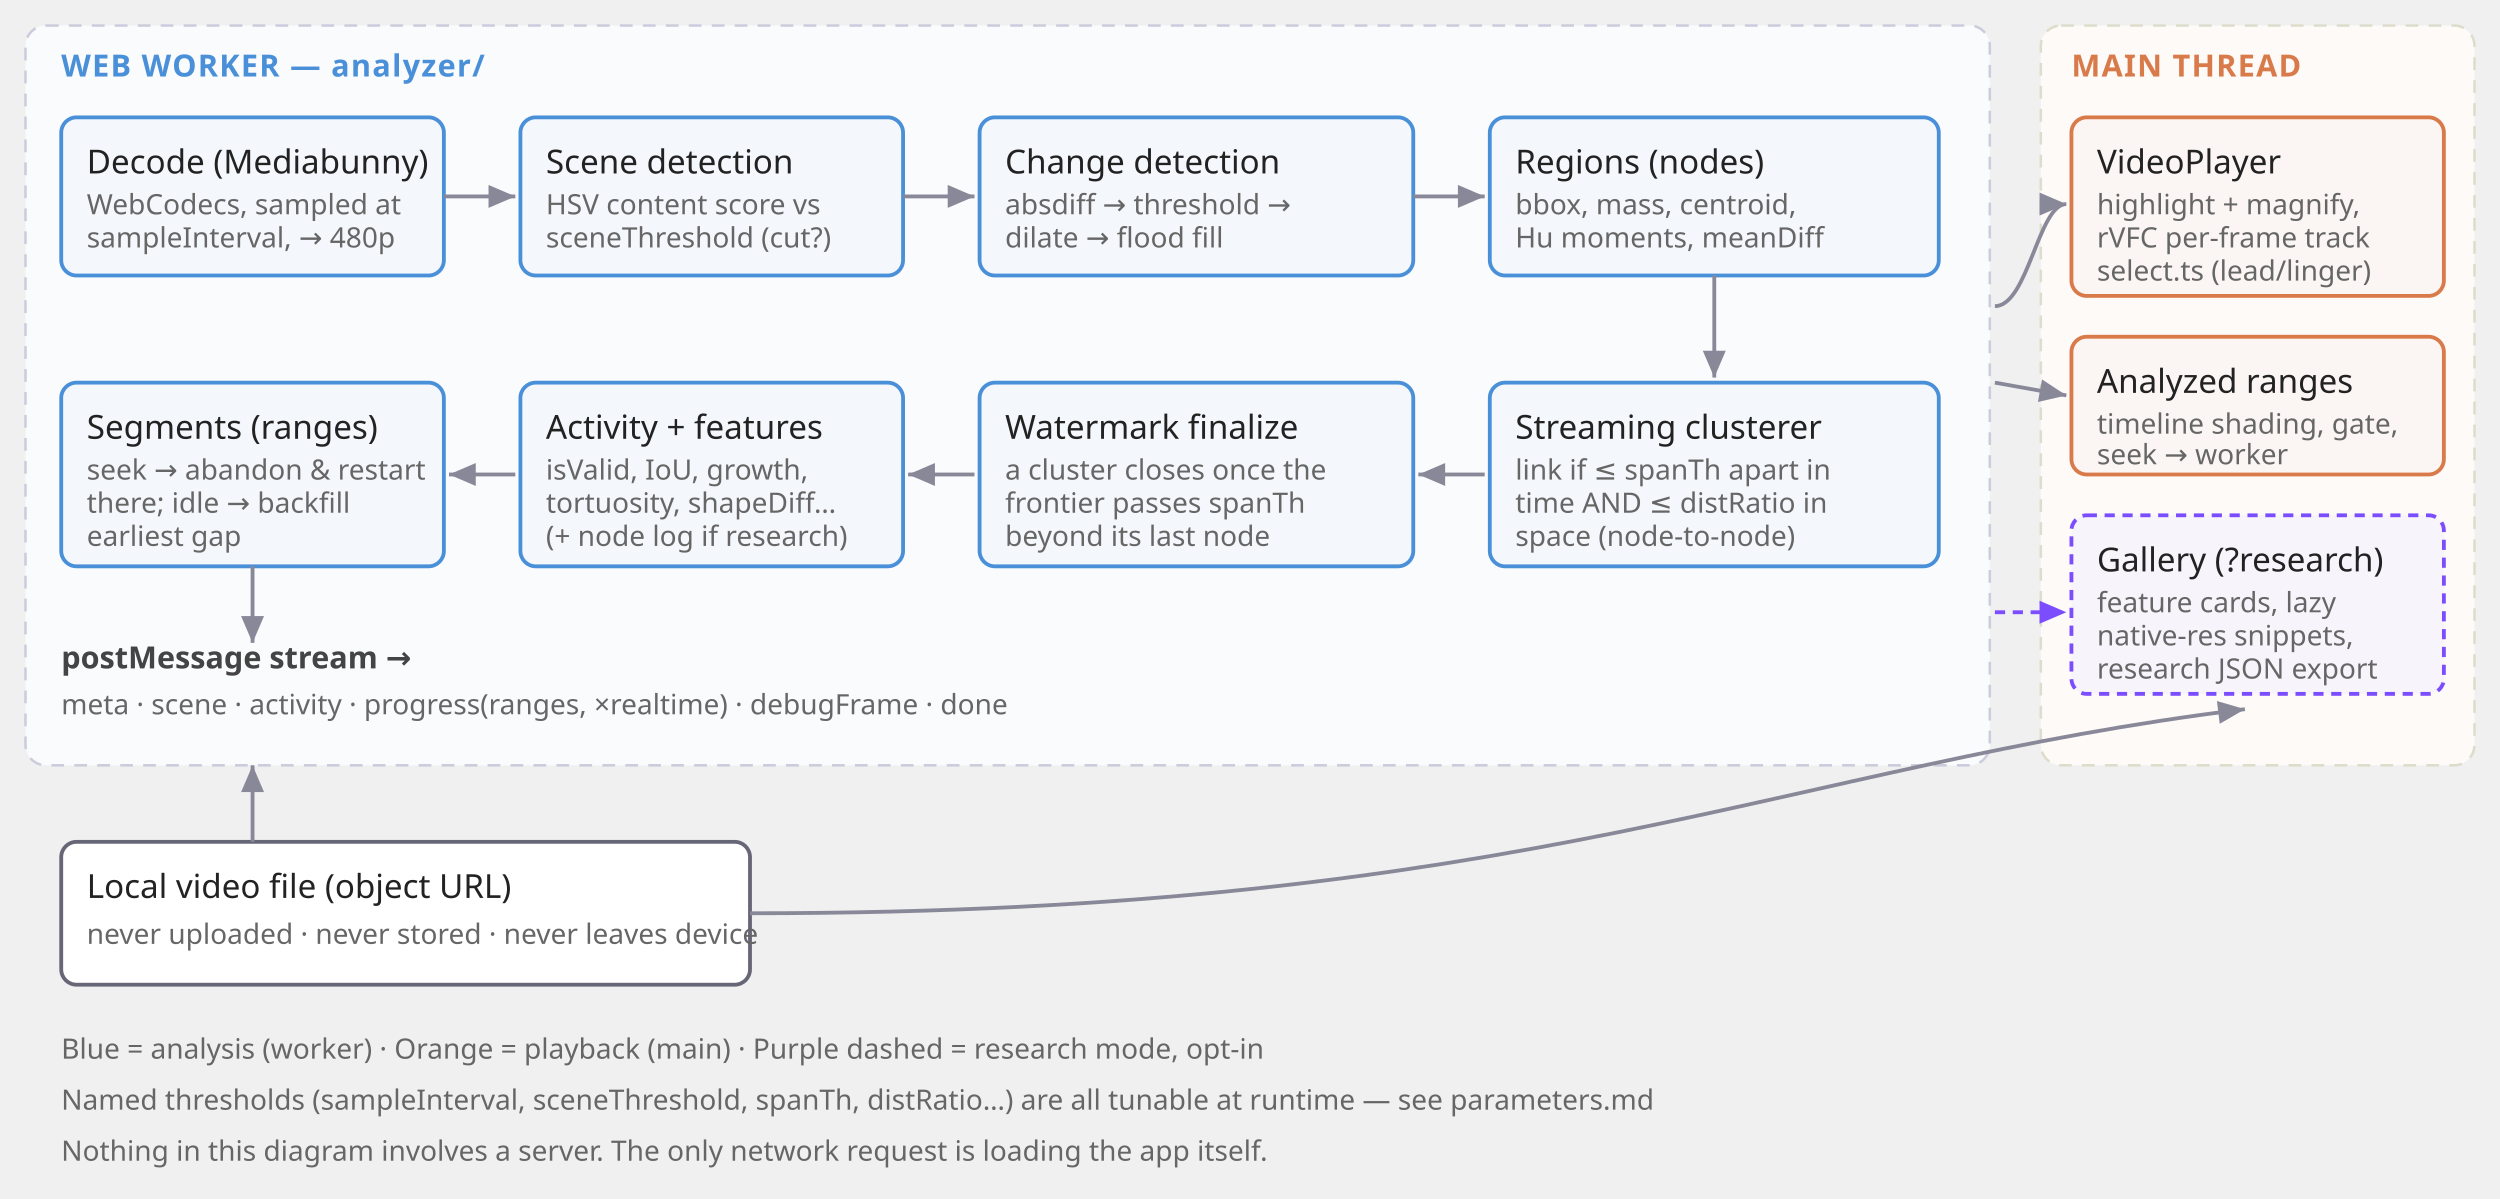
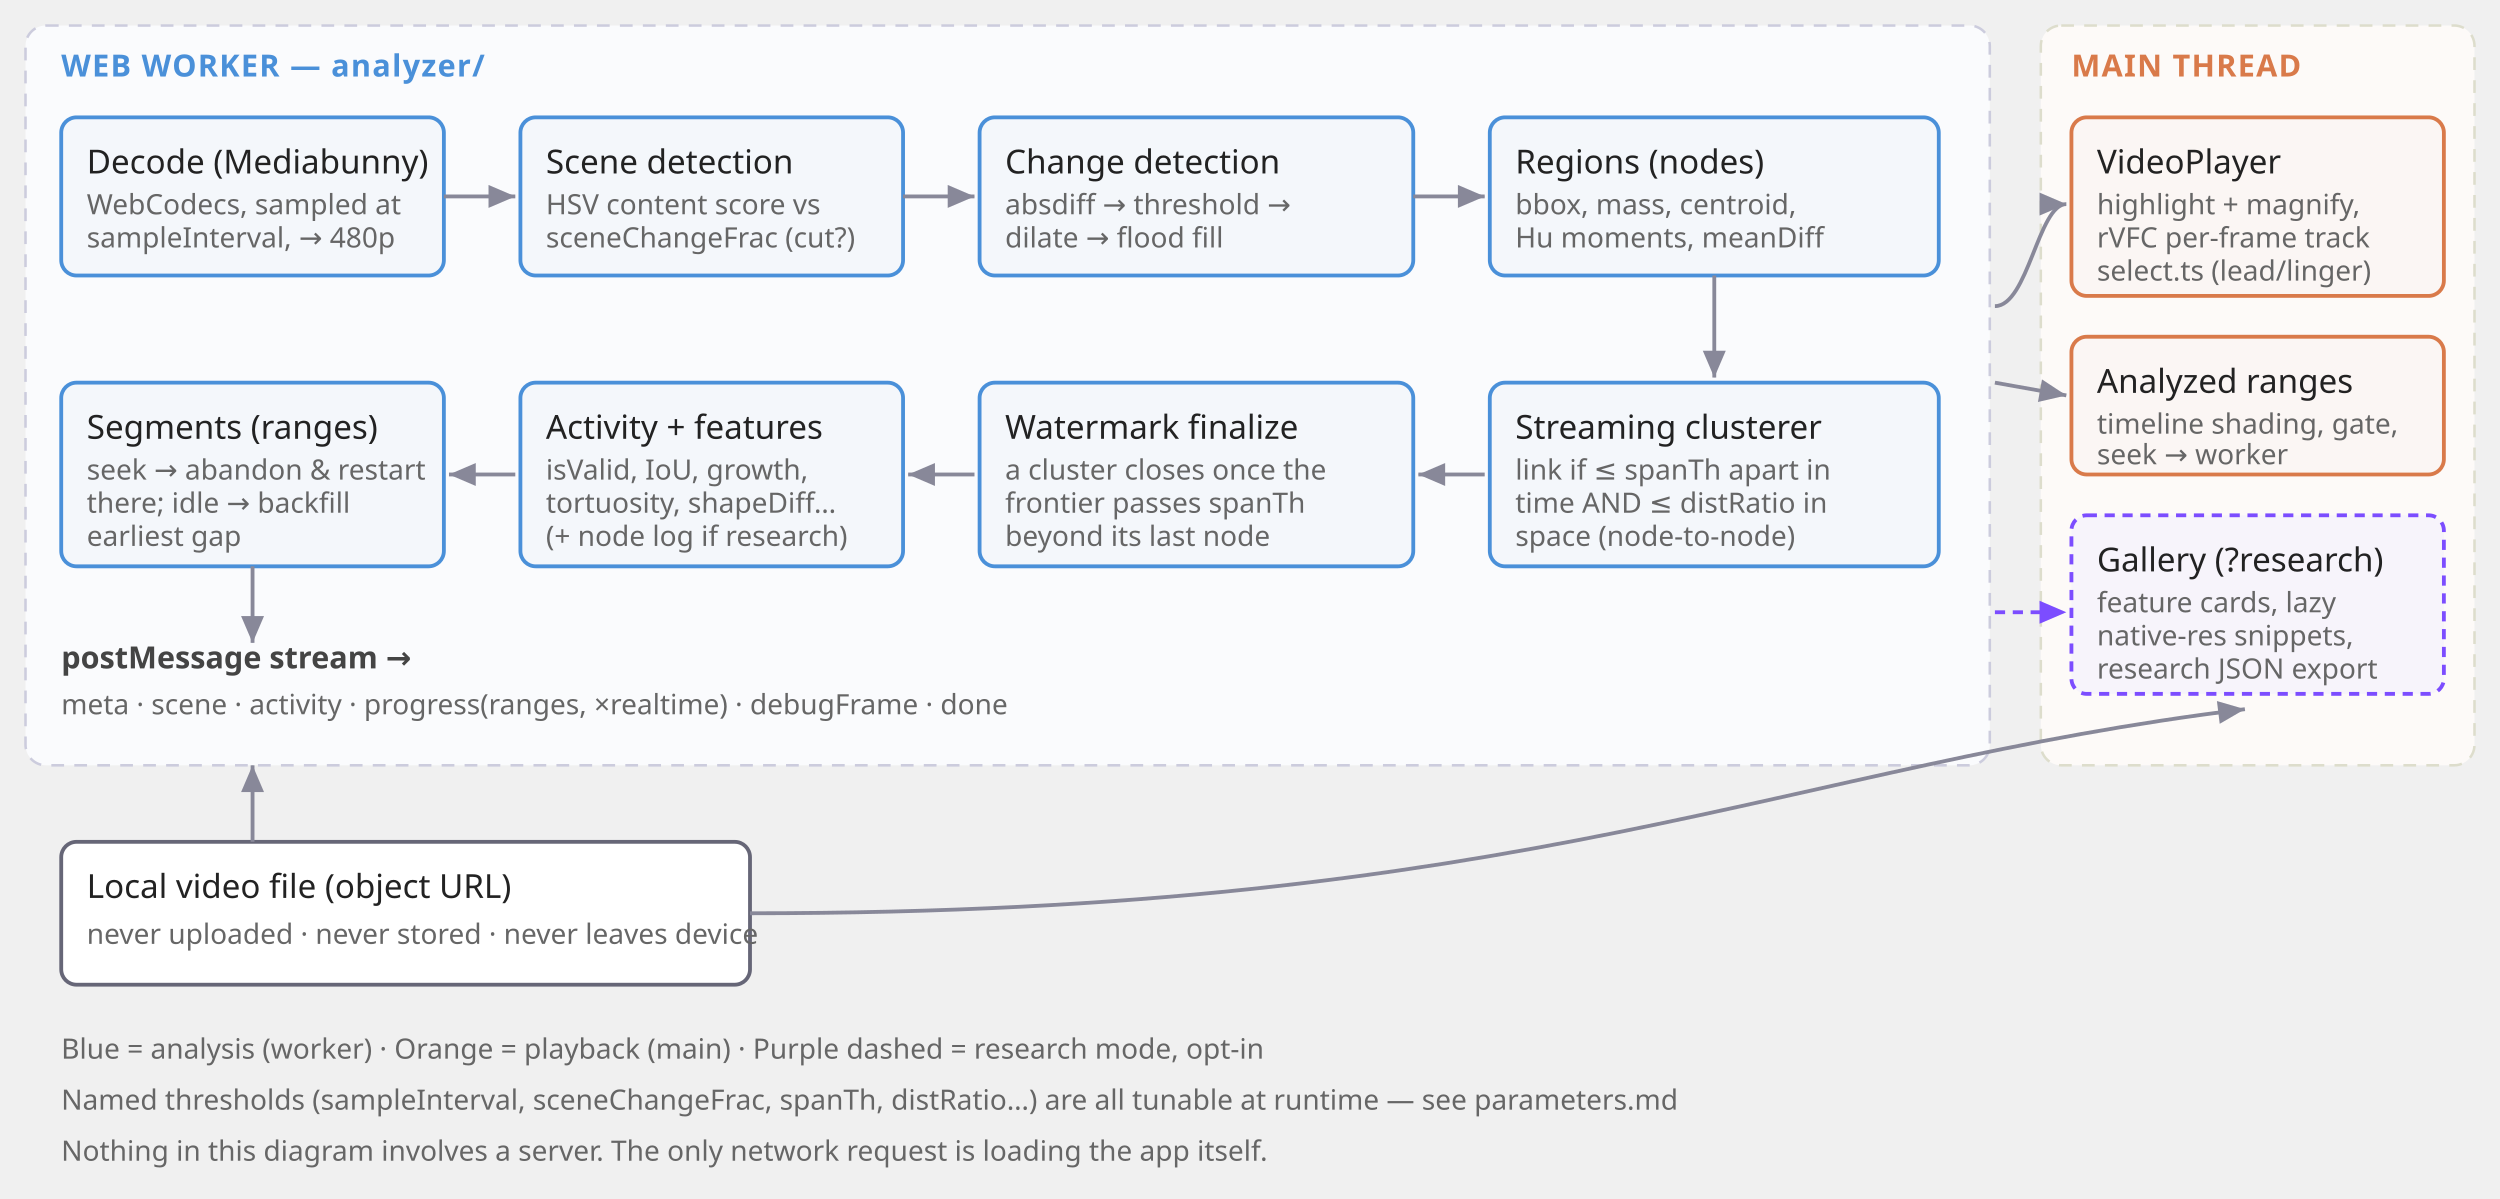
<svg xmlns="http://www.w3.org/2000/svg" viewBox="0 0 980 470" width="980" height="470" font-family="system-ui, sans-serif">
  <style>
    .box { fill: #fff; stroke: #667; stroke-width: 1.5; rx: 6; }
    .worker { fill: #f4f7fb; stroke: #4a90d9; }
    .main { fill: #fbf6f4; stroke: #d97a4a; }
    .research { fill: #f7f4fb; stroke: #7c4dff; stroke-dasharray: 4 3; }
    .t { font-size: 13px; fill: #222; }
    .s { font-size: 11px; fill: #666; }
    .lbl { font-size: 12px; font-weight: 600; fill: #444; }
    .hdr { font-size: 12px; font-weight: 700; letter-spacing: .5px; }
    .arrow { stroke: #889; stroke-width: 1.5; fill: none; marker-end: url(#a); }
    .arrow-r { stroke: #7c4dff; stroke-width: 1.5; fill: none; marker-end: url(#ar); stroke-dasharray: 4 3; }
  </style>
  <defs>
    <marker id="a" markerWidth="8" markerHeight="8" refX="7" refY="3" orient="auto">
      <path d="M0,0 L7,3 L0,6 z" fill="#889" />
    </marker>
    <marker id="ar" markerWidth="8" markerHeight="8" refX="7" refY="3" orient="auto">
      <path d="M0,0 L7,3 L0,6 z" fill="#7c4dff" />
    </marker>
  </defs>
  <rect x="10" y="10" width="770" height="290" rx="8" fill="#fafbfd" stroke="#ccd" stroke-dasharray="5 4" />
  <text x="24" y="30" class="hdr" fill="#4a90d9">WEB WORKER — analyzer/</text>
  <rect class="box worker" x="24" y="46" width="150" height="62" />
  <text x="34" y="68" class="t">Decode (Mediabunny)</text>
  <text x="34" y="84" class="s">WebCodecs, sampled at</text>
  <text x="34" y="97" class="s">sampleInterval, → 480p</text>
  <rect class="box worker" x="204" y="46" width="150" height="62" />
  <text x="214" y="68" class="t">Scene detection</text>
  <text x="214" y="84" class="s">HSV content score vs</text>
-   <text x="214" y="97" class="s">sceneThreshold (cut?)</text>
+   <text x="214" y="97" class="s">sceneChangeFrac (cut?)</text>
  <rect class="box worker" x="384" y="46" width="170" height="62" />
  <text x="394" y="68" class="t">Change detection</text>
  <text x="394" y="84" class="s">absdiff → threshold →</text>
  <text x="394" y="97" class="s">dilate → flood fill</text>
  <rect class="box worker" x="584" y="46" width="176" height="62" />
  <text x="594" y="68" class="t">Regions (nodes)</text>
  <text x="594" y="84" class="s">bbox, mass, centroid,</text>
  <text x="594" y="97" class="s">Hu moments, meanDiff</text>
  <rect class="box worker" x="584" y="150" width="176" height="72" />
  <text x="594" y="172" class="t">Streaming clusterer</text>
  <text x="594" y="188" class="s">link if ≤ spanTh apart in</text>
  <text x="594" y="201" class="s">time AND ≤ distRatio in</text>
  <text x="594" y="214" class="s">space (node-to-node)</text>
  <rect class="box worker" x="384" y="150" width="170" height="72" />
  <text x="394" y="172" class="t">Watermark finalize</text>
  <text x="394" y="188" class="s">a cluster closes once the</text>
  <text x="394" y="201" class="s">frontier passes spanTh</text>
  <text x="394" y="214" class="s">beyond its last node</text>
  <rect class="box worker" x="204" y="150" width="150" height="72" />
  <text x="214" y="172" class="t">Activity + features</text>
  <text x="214" y="188" class="s">isValid, IoU, growth,</text>
  <text x="214" y="201" class="s">tortuosity, shapeDiff…</text>
  <text x="214" y="214" class="s">(+ node log if research)</text>
  <rect class="box worker" x="24" y="150" width="150" height="72" />
  <text x="34" y="172" class="t">Segments (ranges)</text>
  <text x="34" y="188" class="s">seek → abandon &amp; restart</text>
  <text x="34" y="201" class="s">there; idle → backfill</text>
  <text x="34" y="214" class="s">earliest gap</text>
  <text x="24" y="262" class="lbl">postMessage stream →</text>
  <text x="24" y="280" class="s">meta · scene · activity · progress(ranges, ×realtime) · debugFrame · done</text>
  <path class="arrow" d="M174,77 L202,77" />
  <path class="arrow" d="M354,77 L382,77" />
  <path class="arrow" d="M554,77 L582,77" />
  <path class="arrow" d="M672,108 L672,148" />
  <path class="arrow" d="M582,186 L556,186" />
  <path class="arrow" d="M382,186 L356,186" />
  <path class="arrow" d="M202,186 L176,186" />
  <path class="arrow" d="M99,222 L99,252" />
  <rect x="800" y="10" width="170" height="290" rx="8" fill="#fdfaf8" stroke="#ddc" stroke-dasharray="5 4" />
  <text x="812" y="30" class="hdr" fill="#d97a4a">MAIN THREAD</text>
  <rect class="box main" x="812" y="46" width="146" height="70" />
  <text x="822" y="68" class="t">VideoPlayer</text>
  <text x="822" y="84" class="s">highlight + magnify,</text>
  <text x="822" y="97" class="s">rVFC per-frame track</text>
  <text x="822" y="110" class="s">select.ts (lead/linger)</text>
  <rect class="box main" x="812" y="132" width="146" height="54" />
  <text x="822" y="154" class="t">Analyzed ranges</text>
  <text x="822" y="170" class="s">timeline shading, gate,</text>
  <text x="822" y="182" class="s">seek → worker</text>
  <rect class="box research" x="812" y="202" width="146" height="70" />
  <text x="822" y="224" class="t">Gallery (?research)</text>
  <text x="822" y="240" class="s">feature cards, lazy</text>
  <text x="822" y="253" class="s">native-res snippets,</text>
  <text x="822" y="266" class="s">research JSON export</text>
  <path class="arrow" d="M782,120 C795,120 799,80 810,80" />
  <path class="arrow" d="M782,150 L810,155" />
  <path class="arrow-r" d="M782,240 L810,240" />
  <rect class="box" x="24" y="330" width="270" height="56" />
  <text x="34" y="352" class="t">Local video file (object URL)</text>
  <text x="34" y="370" class="s">never uploaded · never stored · never leaves device</text>
  <path class="arrow" d="M99,330 L99,300" />
  <path class="arrow" d="M294,358 C600,358 700,300 880,278" />
  <text x="24" y="415" class="s">Blue = analysis (worker) · Orange = playback (main) · Purple dashed = research mode, opt-in</text>
-   <text x="24" y="435" class="s">Named thresholds (sampleInterval, sceneThreshold, spanTh, distRatio…) are all tunable at runtime — see parameters.md</text>
+   <text x="24" y="435" class="s">Named thresholds (sampleInterval, sceneChangeFrac, spanTh, distRatio…) are all tunable at runtime — see parameters.md</text>
  <text x="24" y="455" class="s">Nothing in this diagram involves a server. The only network request is loading the app itself.</text>
</svg>
